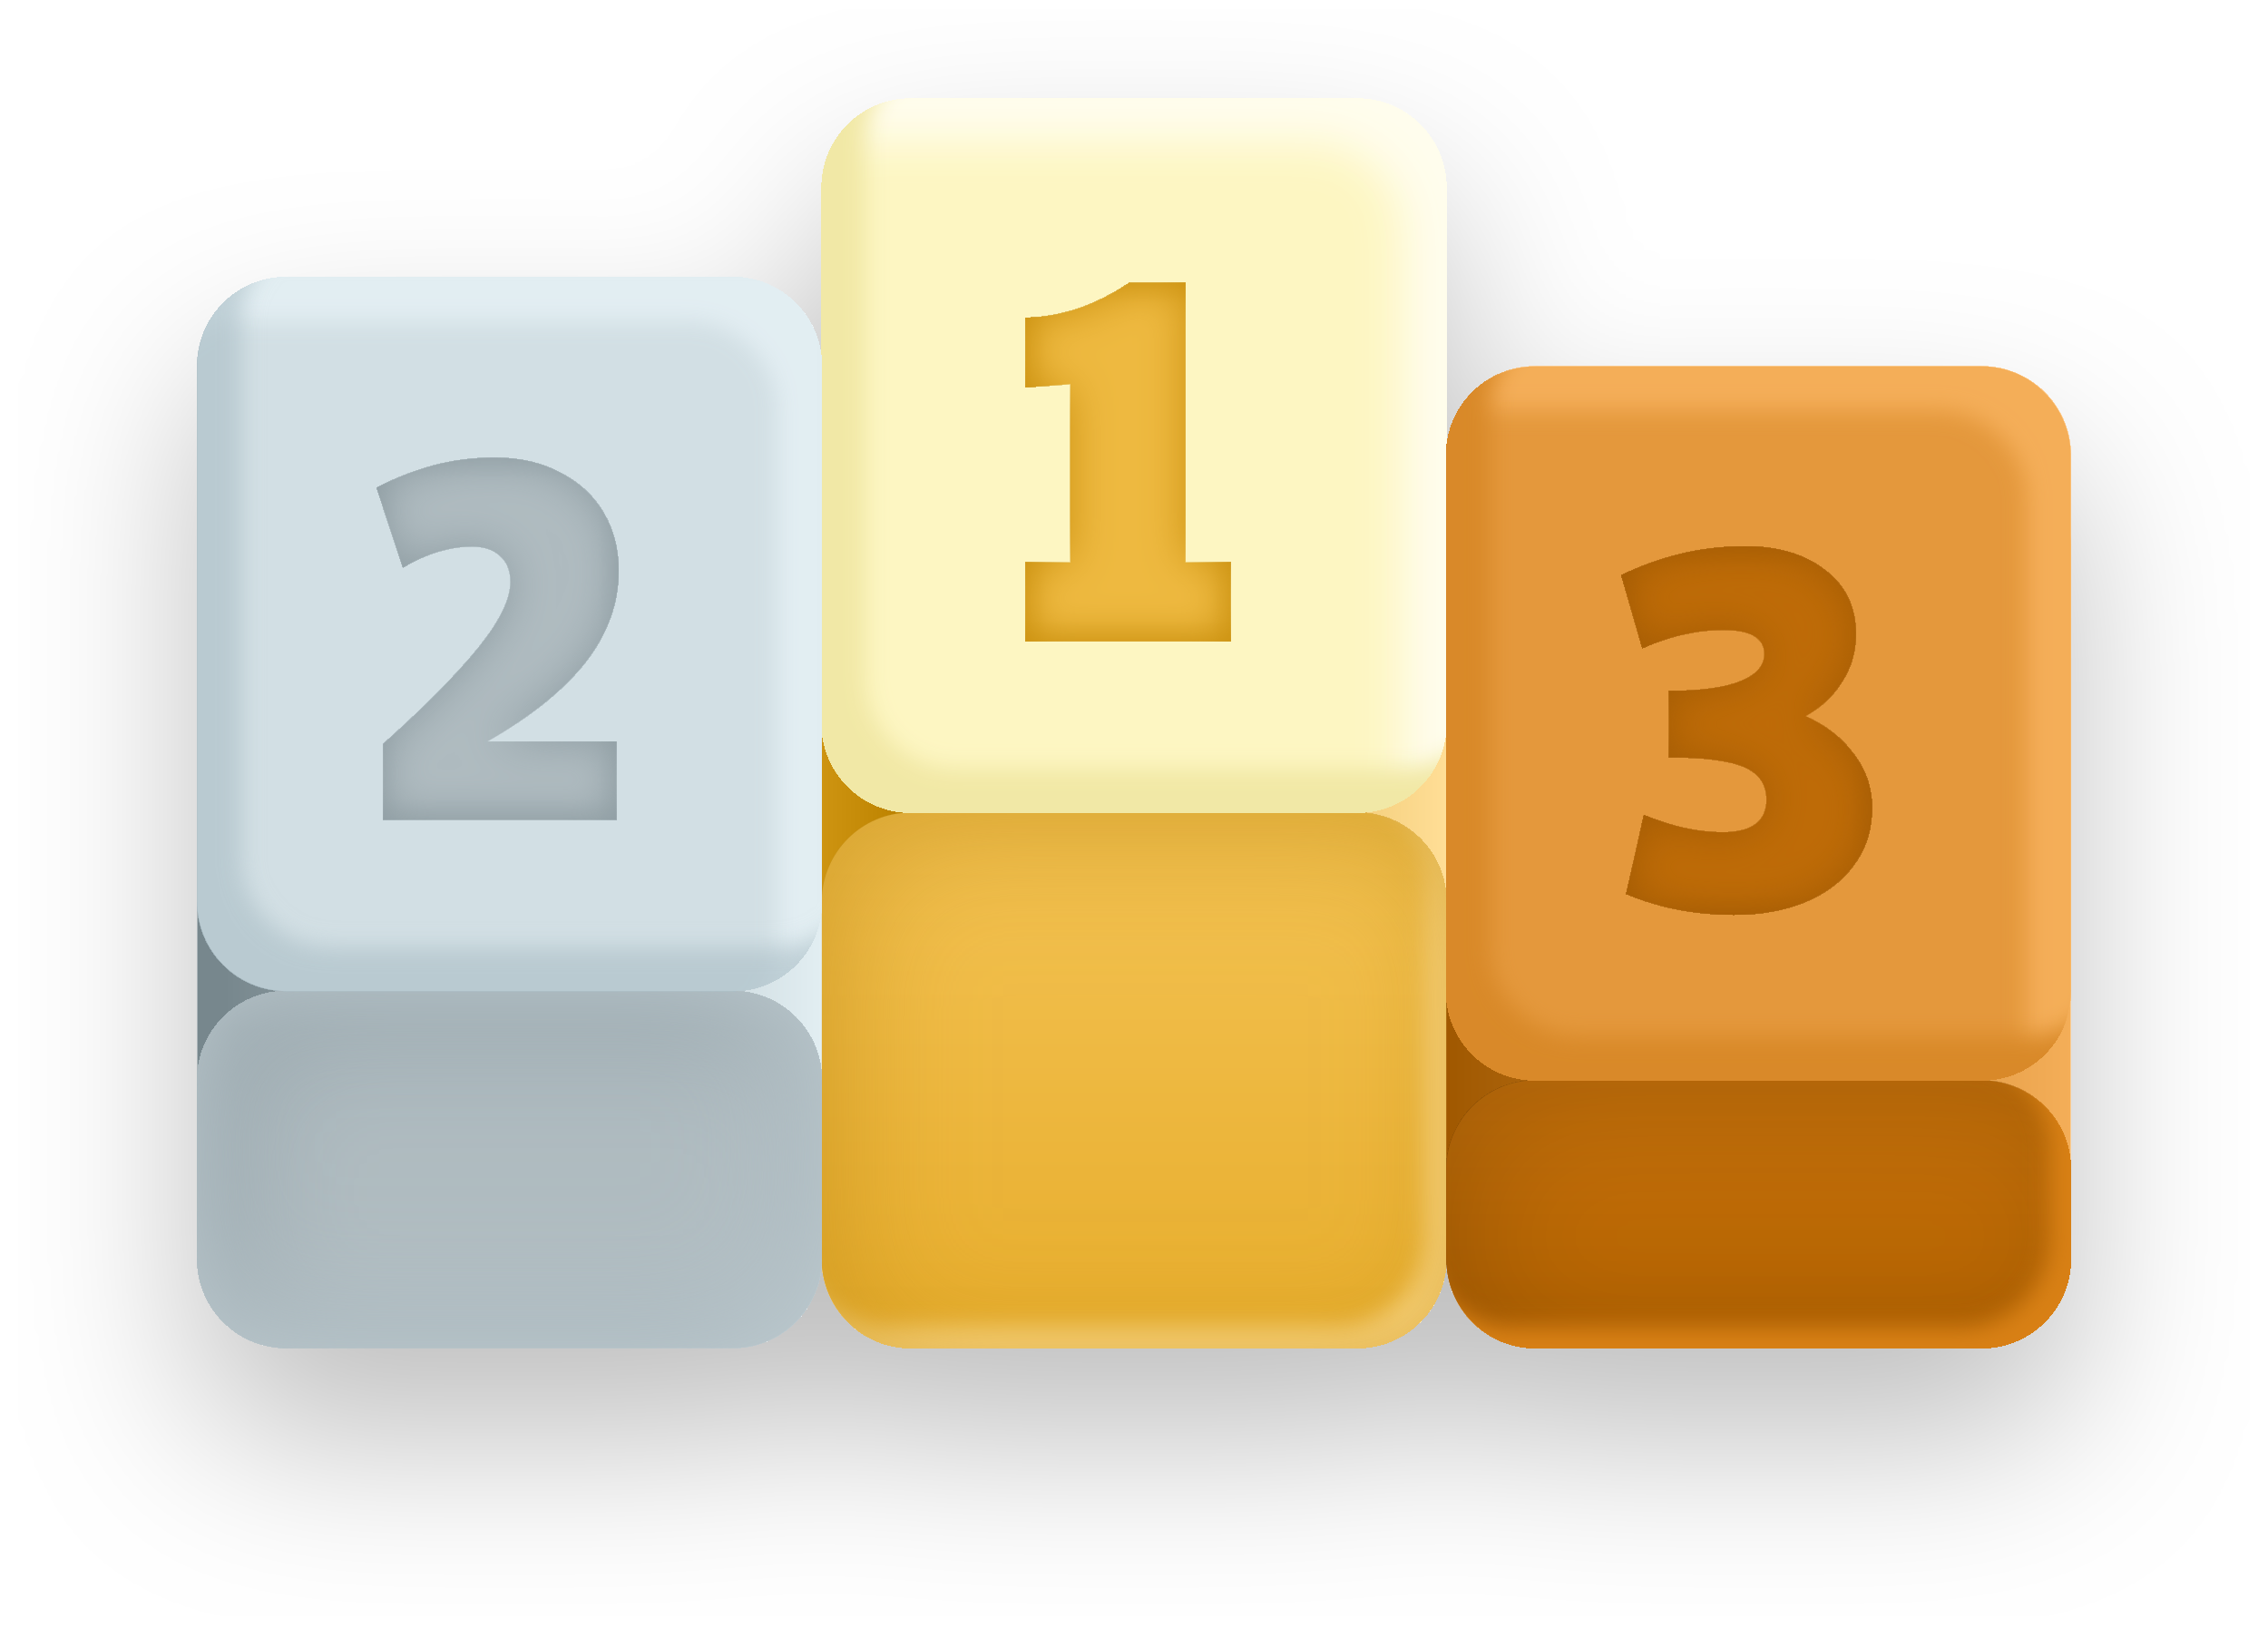
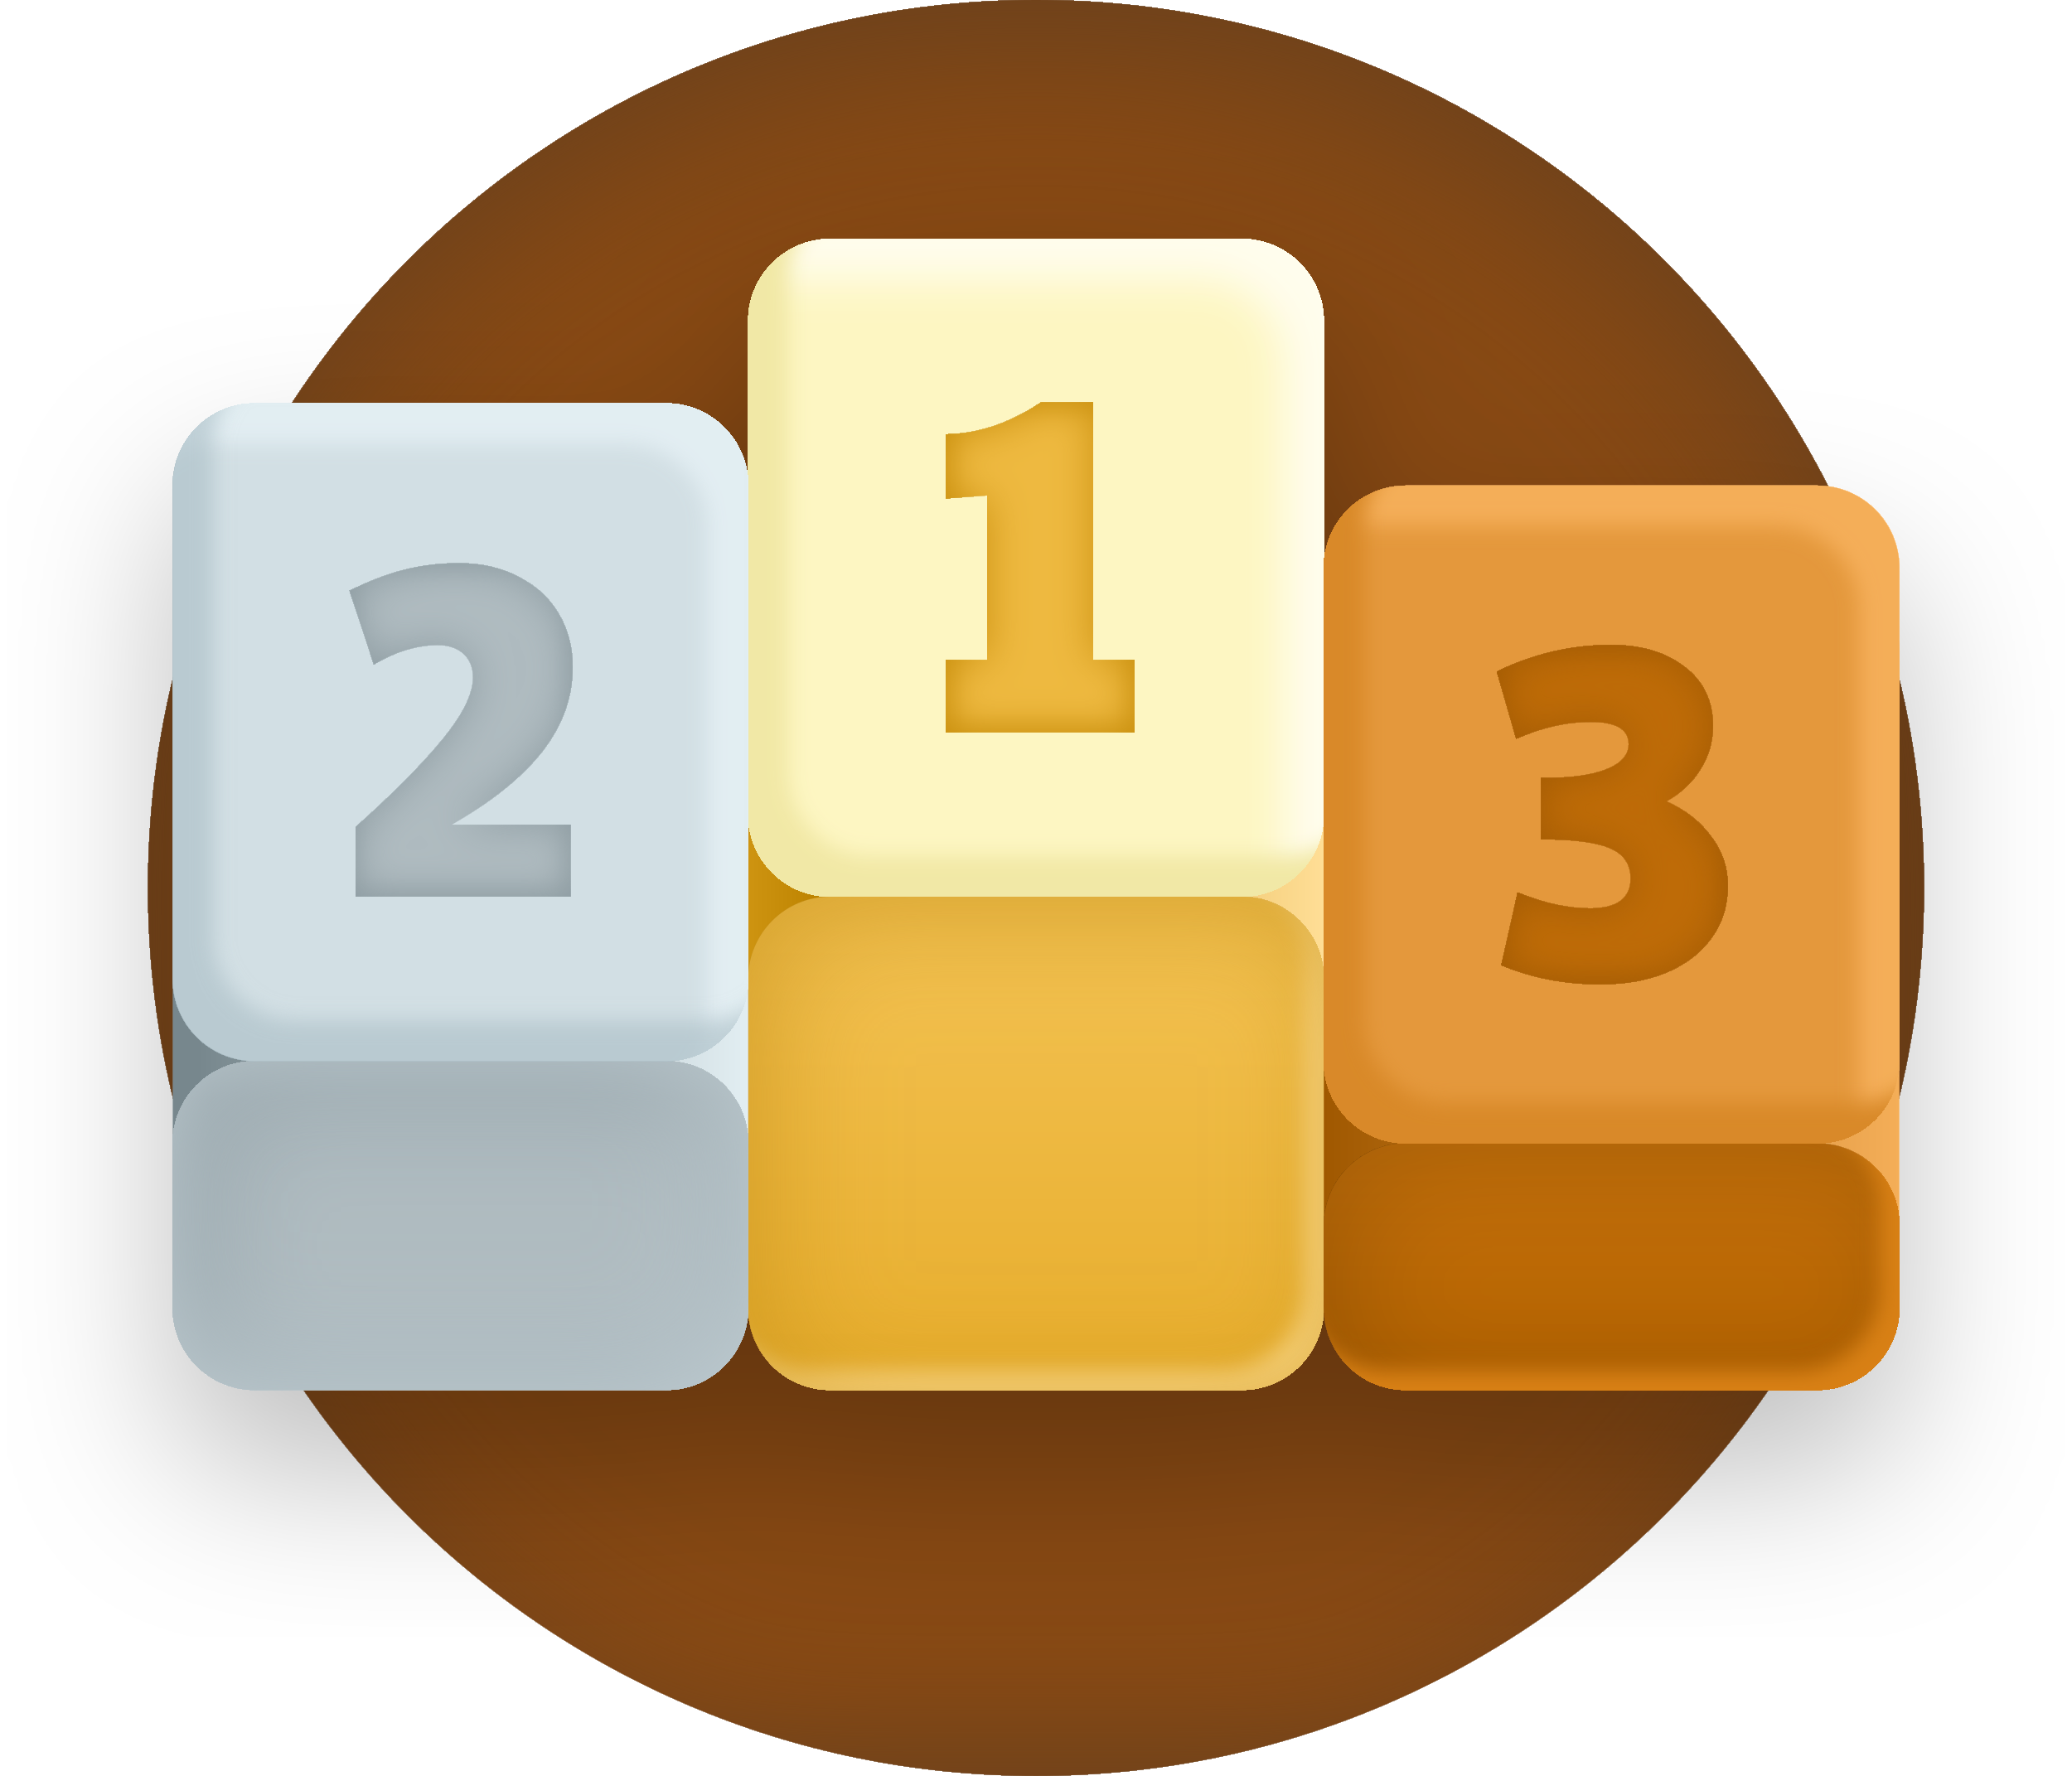
- <svg xmlns="http://www.w3.org/2000/svg" viewBox="0 0 46 33" fill="none">
-   <g filter="url(#filter0_d_1600_6088)">
-     <rect x="16.667" y="2" width="12.667" height="25.333" rx="1.81" fill="url(#paint0_linear_1600_6088)" />
-     <g filter="url(#filter1_ii_1600_6088)">
-       <rect x="16.667" y="16.476" width="12.667" height="10.857" rx="1.81" fill="url(#paint1_linear_1600_6088)" />
-     </g>
-     <rect x="4" y="5.619" width="12.667" height="21.714" rx="1.81" fill="url(#paint2_linear_1600_6088)" />
-     <g filter="url(#filter2_ii_1600_6088)">
-       <rect x="4" y="20.095" width="12.667" height="7.238" rx="1.81" fill="#AFBBC0" />
-     </g>
-     <rect x="29.333" y="9.238" width="12.667" height="18.095" rx="1.81" fill="url(#paint3_linear_1600_6088)" />
-     <g filter="url(#filter3_ii_1600_6088)">
-       <rect x="29.333" y="21.905" width="12.667" height="5.429" rx="1.81" fill="url(#paint4_linear_1600_6088)" />
-     </g>
-     <g filter="url(#filter4_ii_1600_6088)">
-       <rect x="16.667" y="2" width="12.667" height="14.476" rx="1.81" fill="#FDF6C2" />
-     </g>
-     <g filter="url(#filter5_ii_1600_6088)">
-       <rect x="4" y="5.619" width="12.667" height="14.476" rx="1.81" fill="#D2DFE4" />
-     </g>
-     <g filter="url(#filter6_ii_1600_6088)">
-       <rect x="29.333" y="7.428" width="12.667" height="14.476" rx="1.81" fill="#E4983C" />
-     </g>
-     <g filter="url(#filter7_i_1600_6088)">
-       <path d="M20.798 11.404H21.71V7.789L20.798 7.854V6.442C21.116 6.442 21.46 6.384 21.829 6.269C22.199 6.146 22.557 5.968 22.904 5.737H24.044V11.404H24.956V13H20.798V11.404Z" fill="#EEB940" />
-     </g>
-     <g filter="url(#filter8_i_1600_6088)">
-       <path d="M7.77 15.088C8.624 14.321 9.268 13.67 9.702 13.134C10.136 12.598 10.354 12.153 10.354 11.799C10.354 11.567 10.281 11.39 10.136 11.267C9.999 11.143 9.811 11.082 9.572 11.082C9.123 11.082 8.656 11.223 8.171 11.505L7.639 9.888C8.037 9.685 8.428 9.533 8.812 9.432C9.203 9.33 9.612 9.28 10.039 9.28C10.545 9.28 10.987 9.381 11.363 9.584C11.747 9.779 12.04 10.051 12.243 10.398C12.445 10.738 12.547 11.129 12.547 11.571C12.547 12.229 12.326 12.845 11.884 13.416C11.443 13.981 10.777 14.52 9.887 15.034H12.503V16.619H7.77V15.088Z" fill="#AFBBC0" />
-     </g>
-     <g filter="url(#filter9_i_1600_6088)">
-       <path d="M35.166 18.548C34.377 18.548 33.65 18.407 32.984 18.125L33.343 16.529C33.914 16.76 34.446 16.876 34.938 16.876C35.532 16.876 35.829 16.655 35.829 16.214C35.829 15.902 35.677 15.682 35.373 15.551C35.069 15.421 34.562 15.356 33.853 15.356V14.01C34.497 14.01 34.978 13.944 35.297 13.814C35.623 13.684 35.785 13.499 35.785 13.261C35.785 12.935 35.507 12.772 34.949 12.772C34.421 12.772 33.874 12.895 33.31 13.141L32.886 11.665C33.683 11.274 34.519 11.078 35.395 11.078C36.06 11.078 36.6 11.237 37.012 11.556C37.432 11.874 37.642 12.309 37.642 12.859C37.642 13.213 37.548 13.536 37.36 13.825C37.179 14.115 36.933 14.346 36.621 14.52C37.034 14.708 37.36 14.965 37.599 15.291C37.845 15.617 37.968 15.978 37.968 16.377C37.968 16.818 37.848 17.202 37.609 17.527C37.378 17.853 37.048 18.106 36.621 18.287C36.202 18.461 35.717 18.548 35.166 18.548Z" fill="#BE6B07" />
+ <svg xmlns="http://www.w3.org/2000/svg" width="42" height="36" viewBox="0 0 42 36" fill="none">
+   <g filter="url(#filter0_i_466_12347)">
+     <circle cx="21" cy="18" r="18" fill="#884913" />
+   </g>
+   <g filter="url(#filter1_d_466_12347)">
+     <rect x="15.166" y="4.844" width="11.667" height="23.333" rx="1.667" fill="url(#paint0_linear_466_12347)" />
+     <g filter="url(#filter2_ii_466_12347)">
+       <rect x="15.166" y="18.177" width="11.667" height="10" rx="1.667" fill="url(#paint1_linear_466_12347)" />
+     </g>
+     <rect x="3.5" y="8.177" width="11.667" height="20" rx="1.667" fill="url(#paint2_linear_466_12347)" />
+     <g filter="url(#filter3_ii_466_12347)">
+       <rect x="3.5" y="21.511" width="11.667" height="6.667" rx="1.667" fill="#AFBBC0" />
+     </g>
+     <rect x="26.834" y="11.511" width="11.667" height="16.667" rx="1.667" fill="url(#paint3_linear_466_12347)" />
+     <g filter="url(#filter4_ii_466_12347)">
+       <rect x="26.834" y="23.177" width="11.667" height="5" rx="1.667" fill="url(#paint4_linear_466_12347)" />
+     </g>
+     <g filter="url(#filter5_ii_466_12347)">
+       <rect x="15.166" y="4.844" width="11.667" height="13.333" rx="1.667" fill="#FDF6C2" />
+     </g>
+     <g filter="url(#filter6_ii_466_12347)">
+       <rect x="3.5" y="8.177" width="11.667" height="13.333" rx="1.667" fill="#D2DFE4" />
+     </g>
+     <g filter="url(#filter7_ii_466_12347)">
+       <rect x="26.834" y="9.844" width="11.667" height="13.333" rx="1.667" fill="#E4983C" />
+     </g>
+     <g filter="url(#filter8_i_466_12347)">
+       <path d="M19.169 13.374H20.009V10.044L19.169 10.104V8.804C19.463 8.804 19.779 8.751 20.119 8.644C20.459 8.531 20.789 8.367 21.109 8.154H22.159V13.374H22.999V14.844H19.169V13.374Z" fill="#EEB940" />
+     </g>
+     <g filter="url(#filter9_i_466_12347)">
+       <path d="M7.208 16.767C7.995 16.061 8.588 15.46 8.988 14.967C9.388 14.474 9.588 14.064 9.588 13.737C9.588 13.524 9.521 13.361 9.388 13.247C9.261 13.134 9.088 13.077 8.868 13.077C8.455 13.077 8.025 13.207 7.578 13.467L7.088 11.977C7.455 11.79 7.815 11.65 8.168 11.557C8.528 11.464 8.905 11.417 9.298 11.417C9.765 11.417 10.171 11.511 10.518 11.697C10.871 11.877 11.142 12.127 11.328 12.447C11.515 12.761 11.608 13.12 11.608 13.527C11.608 14.134 11.405 14.7 10.998 15.227C10.591 15.747 9.978 16.244 9.158 16.717H11.568V18.177H7.208V16.767Z" fill="#AFBBC0" />
+     </g>
+     <g filter="url(#filter10_i_466_12347)">
+       <path d="M32.443 19.954C31.716 19.954 31.046 19.824 30.433 19.564L30.763 18.094C31.29 18.307 31.779 18.414 32.233 18.414C32.779 18.414 33.053 18.21 33.053 17.804C33.053 17.517 32.913 17.314 32.633 17.194C32.353 17.074 31.886 17.014 31.233 17.014V15.774C31.826 15.774 32.27 15.714 32.563 15.594C32.863 15.474 33.013 15.304 33.013 15.084C33.013 14.784 32.756 14.634 32.243 14.634C31.756 14.634 31.253 14.747 30.733 14.974L30.343 13.614C31.076 13.254 31.846 13.074 32.653 13.074C33.266 13.074 33.763 13.221 34.143 13.514C34.529 13.807 34.723 14.207 34.723 14.714C34.723 15.041 34.636 15.337 34.463 15.604C34.296 15.871 34.069 16.084 33.783 16.244C34.163 16.417 34.463 16.654 34.683 16.954C34.91 17.254 35.023 17.587 35.023 17.954C35.023 18.36 34.913 18.714 34.693 19.014C34.48 19.314 34.176 19.547 33.783 19.714C33.396 19.874 32.95 19.954 32.443 19.954Z" fill="#BE6B07" />
    </g>
  </g>
  <defs>
-     <filter id="filter0_d_1600_6088" x="0.381" y="0.19" width="45.238" height="32.572" filterUnits="userSpaceOnUse" color-interpolation-filters="sRGB">
-       <feFlood flood-opacity="0" result="BackgroundImageFix" />
-       <feColorMatrix in="SourceAlpha" type="matrix" values="0 0 0 0 0 0 0 0 0 0 0 0 0 0 0 0 0 0 127 0" result="hardAlpha" />
-       <feOffset dy="1.81" />
-       <feGaussianBlur stdDeviation="1.81" />
+     <filter id="filter0_i_466_12347" x="3" y="0" width="36" height="36.9" filterUnits="userSpaceOnUse" color-interpolation-filters="sRGB">
+       <feFlood flood-opacity="0" result="BackgroundImageFix" />
+       <feBlend mode="normal" in="SourceGraphic" in2="BackgroundImageFix" result="shape" />
+       <feColorMatrix in="SourceAlpha" type="matrix" values="0 0 0 0 0 0 0 0 0 0 0 0 0 0 0 0 0 0 127 0" result="hardAlpha" />
+       <feOffset dy="0.9" />
+       <feGaussianBlur stdDeviation="1.8" />
+       <feComposite in2="hardAlpha" operator="arithmetic" k2="-1" k3="1" />
+       <feColorMatrix type="matrix" values="0 0 0 0 0.417 0 0 0 0 0.254 0 0 0 0 0.111 0 0 0 1 0" />
+       <feBlend mode="normal" in2="shape" result="effect1_innerShadow_466_12347" />
+     </filter>
+     <filter id="filter1_d_466_12347" x="0.167" y="3.177" width="41.668" height="30" filterUnits="userSpaceOnUse" color-interpolation-filters="sRGB">
+       <feFlood flood-opacity="0" result="BackgroundImageFix" />
+       <feColorMatrix in="SourceAlpha" type="matrix" values="0 0 0 0 0 0 0 0 0 0 0 0 0 0 0 0 0 0 127 0" result="hardAlpha" />
+       <feOffset dy="1.667" />
+       <feGaussianBlur stdDeviation="1.667" />
      <feComposite in2="hardAlpha" operator="out" />
      <feColorMatrix type="matrix" values="0 0 0 0 0 0 0 0 0 0 0 0 0 0 0 0 0 0 0.25 0" />
-       <feBlend mode="normal" in2="BackgroundImageFix" result="effect1_dropShadow_1600_6088" />
-       <feBlend mode="normal" in="SourceGraphic" in2="effect1_dropShadow_1600_6088" result="shape" />
-     </filter>
-     <filter id="filter1_ii_1600_6088" x="16.214" y="16.024" width="13.571" height="11.762" filterUnits="userSpaceOnUse" color-interpolation-filters="sRGB">
-       <feFlood flood-opacity="0" result="BackgroundImageFix" />
-       <feBlend mode="normal" in="SourceGraphic" in2="BackgroundImageFix" result="shape" />
-       <feColorMatrix in="SourceAlpha" type="matrix" values="0 0 0 0 0 0 0 0 0 0 0 0 0 0 0 0 0 0 127 0" result="hardAlpha" />
-       <feOffset dx="-0.452" dy="-0.452" />
-       <feGaussianBlur stdDeviation="0.226" />
+       <feBlend mode="normal" in2="BackgroundImageFix" result="effect1_dropShadow_466_12347" />
+       <feBlend mode="normal" in="SourceGraphic" in2="effect1_dropShadow_466_12347" result="shape" />
+     </filter>
+     <filter id="filter2_ii_466_12347" x="14.749" y="17.761" width="12.5" height="10.833" filterUnits="userSpaceOnUse" color-interpolation-filters="sRGB">
+       <feFlood flood-opacity="0" result="BackgroundImageFix" />
+       <feBlend mode="normal" in="SourceGraphic" in2="BackgroundImageFix" result="shape" />
+       <feColorMatrix in="SourceAlpha" type="matrix" values="0 0 0 0 0 0 0 0 0 0 0 0 0 0 0 0 0 0 127 0" result="hardAlpha" />
+       <feOffset dx="-0.417" dy="-0.417" />
+       <feGaussianBlur stdDeviation="0.208" />
      <feComposite in2="hardAlpha" operator="arithmetic" k2="-1" k3="1" />
      <feColorMatrix type="matrix" values="0 0 0 0 1 0 0 0 0 0.855 0 0 0 0 0.525 0 0 0 1 0" />
-       <feBlend mode="normal" in2="shape" result="effect1_innerShadow_1600_6088" />
-       <feColorMatrix in="SourceAlpha" type="matrix" values="0 0 0 0 0 0 0 0 0 0 0 0 0 0 0 0 0 0 127 0" result="hardAlpha" />
-       <feOffset dx="0.452" dy="0.452" />
-       <feGaussianBlur stdDeviation="1.357" />
+       <feBlend mode="normal" in2="shape" result="effect1_innerShadow_466_12347" />
+       <feColorMatrix in="SourceAlpha" type="matrix" values="0 0 0 0 0 0 0 0 0 0 0 0 0 0 0 0 0 0 127 0" result="hardAlpha" />
+       <feOffset dx="0.417" dy="0.417" />
+       <feGaussianBlur stdDeviation="1.25" />
      <feComposite in2="hardAlpha" operator="arithmetic" k2="-1" k3="1" />
      <feColorMatrix type="matrix" values="0 0 0 0 0.769 0 0 0 0 0.561 0 0 0 0 0.09 0 0 0 0.6 0" />
-       <feBlend mode="normal" in2="effect1_innerShadow_1600_6088" result="effect2_innerShadow_1600_6088" />
-     </filter>
-     <filter id="filter2_ii_1600_6088" x="3.548" y="19.643" width="13.571" height="8.143" filterUnits="userSpaceOnUse" color-interpolation-filters="sRGB">
-       <feFlood flood-opacity="0" result="BackgroundImageFix" />
-       <feBlend mode="normal" in="SourceGraphic" in2="BackgroundImageFix" result="shape" />
-       <feColorMatrix in="SourceAlpha" type="matrix" values="0 0 0 0 0 0 0 0 0 0 0 0 0 0 0 0 0 0 127 0" result="hardAlpha" />
-       <feOffset dx="0.452" dy="0.452" />
-       <feGaussianBlur stdDeviation="1.357" />
+       <feBlend mode="normal" in2="effect1_innerShadow_466_12347" result="effect2_innerShadow_466_12347" />
+     </filter>
+     <filter id="filter3_ii_466_12347" x="3.083" y="21.094" width="12.5" height="7.5" filterUnits="userSpaceOnUse" color-interpolation-filters="sRGB">
+       <feFlood flood-opacity="0" result="BackgroundImageFix" />
+       <feBlend mode="normal" in="SourceGraphic" in2="BackgroundImageFix" result="shape" />
+       <feColorMatrix in="SourceAlpha" type="matrix" values="0 0 0 0 0 0 0 0 0 0 0 0 0 0 0 0 0 0 127 0" result="hardAlpha" />
+       <feOffset dx="0.417" dy="0.417" />
+       <feGaussianBlur stdDeviation="1.25" />
      <feComposite in2="hardAlpha" operator="arithmetic" k2="-1" k3="1" />
      <feColorMatrix type="matrix" values="0 0 0 0 0.534 0 0 0 0 0.592 0 0 0 0 0.617 0 0 0 1 0" />
-       <feBlend mode="normal" in2="shape" result="effect1_innerShadow_1600_6088" />
-       <feColorMatrix in="SourceAlpha" type="matrix" values="0 0 0 0 0 0 0 0 0 0 0 0 0 0 0 0 0 0 127 0" result="hardAlpha" />
-       <feOffset dx="-0.452" dy="-0.452" />
-       <feGaussianBlur stdDeviation="1.357" />
+       <feBlend mode="normal" in2="shape" result="effect1_innerShadow_466_12347" />
+       <feColorMatrix in="SourceAlpha" type="matrix" values="0 0 0 0 0 0 0 0 0 0 0 0 0 0 0 0 0 0 127 0" result="hardAlpha" />
+       <feOffset dx="-0.417" dy="-0.417" />
+       <feGaussianBlur stdDeviation="1.25" />
      <feComposite in2="hardAlpha" operator="arithmetic" k2="-1" k3="1" />
      <feColorMatrix type="matrix" values="0 0 0 0 0.749 0 0 0 0 0.8 0 0 0 0 0.821 0 0 0 1 0" />
-       <feBlend mode="normal" in2="effect1_innerShadow_1600_6088" result="effect2_innerShadow_1600_6088" />
-     </filter>
-     <filter id="filter3_ii_1600_6088" x="28.881" y="21.452" width="13.571" height="6.333" filterUnits="userSpaceOnUse" color-interpolation-filters="sRGB">
-       <feFlood flood-opacity="0" result="BackgroundImageFix" />
-       <feBlend mode="normal" in="SourceGraphic" in2="BackgroundImageFix" result="shape" />
-       <feColorMatrix in="SourceAlpha" type="matrix" values="0 0 0 0 0 0 0 0 0 0 0 0 0 0 0 0 0 0 127 0" result="hardAlpha" />
-       <feOffset dx="0.452" dy="0.452" />
-       <feGaussianBlur stdDeviation="1.357" />
+       <feBlend mode="normal" in2="effect1_innerShadow_466_12347" result="effect2_innerShadow_466_12347" />
+     </filter>
+     <filter id="filter4_ii_466_12347" x="26.417" y="22.761" width="12.5" height="5.833" filterUnits="userSpaceOnUse" color-interpolation-filters="sRGB">
+       <feFlood flood-opacity="0" result="BackgroundImageFix" />
+       <feBlend mode="normal" in="SourceGraphic" in2="BackgroundImageFix" result="shape" />
+       <feColorMatrix in="SourceAlpha" type="matrix" values="0 0 0 0 0 0 0 0 0 0 0 0 0 0 0 0 0 0 127 0" result="hardAlpha" />
+       <feOffset dx="0.417" dy="0.417" />
+       <feGaussianBlur stdDeviation="1.25" />
      <feComposite in2="hardAlpha" operator="arithmetic" k2="-1" k3="1" />
      <feColorMatrix type="matrix" values="0 0 0 0 0 0 0 0 0 0 0 0 0 0 0 0 0 0 0.16 0" />
-       <feBlend mode="normal" in2="shape" result="effect1_innerShadow_1600_6088" />
-       <feColorMatrix in="SourceAlpha" type="matrix" values="0 0 0 0 0 0 0 0 0 0 0 0 0 0 0 0 0 0 127 0" result="hardAlpha" />
-       <feOffset dx="-0.452" dy="-0.452" />
-       <feGaussianBlur stdDeviation="0.226" />
+       <feBlend mode="normal" in2="shape" result="effect1_innerShadow_466_12347" />
+       <feColorMatrix in="SourceAlpha" type="matrix" values="0 0 0 0 0 0 0 0 0 0 0 0 0 0 0 0 0 0 127 0" result="hardAlpha" />
+       <feOffset dx="-0.417" dy="-0.417" />
+       <feGaussianBlur stdDeviation="0.208" />
      <feComposite in2="hardAlpha" operator="arithmetic" k2="-1" k3="1" />
      <feColorMatrix type="matrix" values="0 0 0 0 0.846 0 0 0 0 0.501 0 0 0 0 0.081 0 0 0 1 0" />
-       <feBlend mode="normal" in2="effect1_innerShadow_1600_6088" result="effect2_innerShadow_1600_6088" />
-     </filter>
-     <filter id="filter4_ii_1600_6088" x="15.762" y="1.548" width="14.024" height="15.833" filterUnits="userSpaceOnUse" color-interpolation-filters="sRGB">
-       <feFlood flood-opacity="0" result="BackgroundImageFix" />
-       <feBlend mode="normal" in="SourceGraphic" in2="BackgroundImageFix" result="shape" />
-       <feColorMatrix in="SourceAlpha" type="matrix" values="0 0 0 0 0 0 0 0 0 0 0 0 0 0 0 0 0 0 127 0" result="hardAlpha" />
-       <feOffset dx="-0.905" dy="0.905" />
-       <feGaussianBlur stdDeviation="0.452" />
+       <feBlend mode="normal" in2="effect1_innerShadow_466_12347" result="effect2_innerShadow_466_12347" />
+     </filter>
+     <filter id="filter5_ii_466_12347" x="14.333" y="4.427" width="12.917" height="14.583" filterUnits="userSpaceOnUse" color-interpolation-filters="sRGB">
+       <feFlood flood-opacity="0" result="BackgroundImageFix" />
+       <feBlend mode="normal" in="SourceGraphic" in2="BackgroundImageFix" result="shape" />
+       <feColorMatrix in="SourceAlpha" type="matrix" values="0 0 0 0 0 0 0 0 0 0 0 0 0 0 0 0 0 0 127 0" result="hardAlpha" />
+       <feOffset dx="-0.833" dy="0.833" />
+       <feGaussianBlur stdDeviation="0.417" />
      <feComposite in2="hardAlpha" operator="arithmetic" k2="-1" k3="1" />
      <feColorMatrix type="matrix" values="0 0 0 0 1 0 0 0 0 0.992 0 0 0 0 0.929 0 0 0 1 0" />
-       <feBlend mode="normal" in2="shape" result="effect1_innerShadow_1600_6088" />
-       <feColorMatrix in="SourceAlpha" type="matrix" values="0 0 0 0 0 0 0 0 0 0 0 0 0 0 0 0 0 0 127 0" result="hardAlpha" />
-       <feOffset dx="0.905" dy="-0.905" />
-       <feGaussianBlur stdDeviation="0.226" />
+       <feBlend mode="normal" in2="shape" result="effect1_innerShadow_466_12347" />
+       <feColorMatrix in="SourceAlpha" type="matrix" values="0 0 0 0 0 0 0 0 0 0 0 0 0 0 0 0 0 0 127 0" result="hardAlpha" />
+       <feOffset dx="0.833" dy="-0.833" />
+       <feGaussianBlur stdDeviation="0.208" />
      <feComposite in2="hardAlpha" operator="arithmetic" k2="-1" k3="1" />
      <feColorMatrix type="matrix" values="0 0 0 0 0.946 0 0 0 0 0.911 0 0 0 0 0.65 0 0 0 1 0" />
-       <feBlend mode="normal" in2="effect1_innerShadow_1600_6088" result="effect2_innerShadow_1600_6088" />
-     </filter>
-     <filter id="filter5_ii_1600_6088" x="3.548" y="5.167" width="13.571" height="15.381" filterUnits="userSpaceOnUse" color-interpolation-filters="sRGB">
-       <feFlood flood-opacity="0" result="BackgroundImageFix" />
-       <feBlend mode="normal" in="SourceGraphic" in2="BackgroundImageFix" result="shape" />
-       <feColorMatrix in="SourceAlpha" type="matrix" values="0 0 0 0 0 0 0 0 0 0 0 0 0 0 0 0 0 0 127 0" result="hardAlpha" />
-       <feOffset dx="-0.905" dy="0.905" />
-       <feGaussianBlur stdDeviation="0.226" />
+       <feBlend mode="normal" in2="effect1_innerShadow_466_12347" result="effect2_innerShadow_466_12347" />
+     </filter>
+     <filter id="filter6_ii_466_12347" x="3.083" y="7.761" width="12.5" height="14.167" filterUnits="userSpaceOnUse" color-interpolation-filters="sRGB">
+       <feFlood flood-opacity="0" result="BackgroundImageFix" />
+       <feBlend mode="normal" in="SourceGraphic" in2="BackgroundImageFix" result="shape" />
+       <feColorMatrix in="SourceAlpha" type="matrix" values="0 0 0 0 0 0 0 0 0 0 0 0 0 0 0 0 0 0 127 0" result="hardAlpha" />
+       <feOffset dx="-0.833" dy="0.833" />
+       <feGaussianBlur stdDeviation="0.208" />
      <feComposite in2="hardAlpha" operator="arithmetic" k2="-1" k3="1" />
      <feColorMatrix type="matrix" values="0 0 0 0 0.887 0 0 0 0 0.932 0 0 0 0 0.95 0 0 0 1 0" />
-       <feBlend mode="normal" in2="shape" result="effect1_innerShadow_1600_6088" />
-       <feColorMatrix in="SourceAlpha" type="matrix" values="0 0 0 0 0 0 0 0 0 0 0 0 0 0 0 0 0 0 127 0" result="hardAlpha" />
-       <feOffset dx="0.905" dy="-0.905" />
-       <feGaussianBlur stdDeviation="0.226" />
+       <feBlend mode="normal" in2="shape" result="effect1_innerShadow_466_12347" />
+       <feColorMatrix in="SourceAlpha" type="matrix" values="0 0 0 0 0 0 0 0 0 0 0 0 0 0 0 0 0 0 127 0" result="hardAlpha" />
+       <feOffset dx="0.833" dy="-0.833" />
+       <feGaussianBlur stdDeviation="0.208" />
      <feComposite in2="hardAlpha" operator="arithmetic" k2="-1" k3="1" />
      <feColorMatrix type="matrix" values="0 0 0 0 0.662 0 0 0 0 0.74 0 0 0 0 0.771 0 0 0 0.6 0" />
-       <feBlend mode="normal" in2="effect1_innerShadow_1600_6088" result="effect2_innerShadow_1600_6088" />
-     </filter>
-     <filter id="filter6_ii_1600_6088" x="28.881" y="6.976" width="13.571" height="15.381" filterUnits="userSpaceOnUse" color-interpolation-filters="sRGB">
-       <feFlood flood-opacity="0" result="BackgroundImageFix" />
-       <feBlend mode="normal" in="SourceGraphic" in2="BackgroundImageFix" result="shape" />
-       <feColorMatrix in="SourceAlpha" type="matrix" values="0 0 0 0 0 0 0 0 0 0 0 0 0 0 0 0 0 0 127 0" result="hardAlpha" />
-       <feOffset dx="-0.905" dy="0.905" />
-       <feGaussianBlur stdDeviation="0.226" />
+       <feBlend mode="normal" in2="effect1_innerShadow_466_12347" result="effect2_innerShadow_466_12347" />
+     </filter>
+     <filter id="filter7_ii_466_12347" x="26.417" y="9.427" width="12.5" height="14.167" filterUnits="userSpaceOnUse" color-interpolation-filters="sRGB">
+       <feFlood flood-opacity="0" result="BackgroundImageFix" />
+       <feBlend mode="normal" in="SourceGraphic" in2="BackgroundImageFix" result="shape" />
+       <feColorMatrix in="SourceAlpha" type="matrix" values="0 0 0 0 0 0 0 0 0 0 0 0 0 0 0 0 0 0 127 0" result="hardAlpha" />
+       <feOffset dx="-0.833" dy="0.833" />
+       <feGaussianBlur stdDeviation="0.208" />
      <feComposite in2="hardAlpha" operator="arithmetic" k2="-1" k3="1" />
      <feColorMatrix type="matrix" values="0 0 0 0 1 0 0 0 0 0.738 0 0 0 0 0.421 0 0 0 0.6 0" />
-       <feBlend mode="normal" in2="shape" result="effect1_innerShadow_1600_6088" />
-       <feColorMatrix in="SourceAlpha" type="matrix" values="0 0 0 0 0 0 0 0 0 0 0 0 0 0 0 0 0 0 127 0" result="hardAlpha" />
-       <feOffset dx="0.905" dy="-0.905" />
-       <feGaussianBlur stdDeviation="0.226" />
+       <feBlend mode="normal" in2="shape" result="effect1_innerShadow_466_12347" />
+       <feColorMatrix in="SourceAlpha" type="matrix" values="0 0 0 0 0 0 0 0 0 0 0 0 0 0 0 0 0 0 127 0" result="hardAlpha" />
+       <feOffset dx="0.833" dy="-0.833" />
+       <feGaussianBlur stdDeviation="0.208" />
      <feComposite in2="hardAlpha" operator="arithmetic" k2="-1" k3="1" />
      <feColorMatrix type="matrix" values="0 0 0 0 0.85 0 0 0 0 0.538 0 0 0 0 0.159 0 0 0 1 0" />
-       <feBlend mode="normal" in2="effect1_innerShadow_1600_6088" result="effect2_innerShadow_1600_6088" />
-     </filter>
-     <filter id="filter7_i_1600_6088" x="20.798" y="5.737" width="4.158" height="7.263" filterUnits="userSpaceOnUse" color-interpolation-filters="sRGB">
+       <feBlend mode="normal" in2="effect1_innerShadow_466_12347" result="effect2_innerShadow_466_12347" />
+     </filter>
+     <filter id="filter8_i_466_12347" x="19.169" y="8.154" width="3.83" height="6.69" filterUnits="userSpaceOnUse" color-interpolation-filters="sRGB">
      <feFlood flood-opacity="0" result="BackgroundImageFix" />
      <feBlend mode="normal" in="SourceGraphic" in2="BackgroundImageFix" result="shape" />
      <feColorMatrix in="SourceAlpha" type="matrix" values="0 0 0 0 0 0 0 0 0 0 0 0 0 0 0 0 0 0 127 0" result="hardAlpha" />
      <feOffset />
-       <feGaussianBlur stdDeviation="0.452" />
+       <feGaussianBlur stdDeviation="0.417" />
      <feComposite in2="hardAlpha" operator="arithmetic" k2="-1" k3="1" />
      <feColorMatrix type="matrix" values="0 0 0 0 0.796 0 0 0 0 0.569 0 0 0 0 0.059 0 0 0 1 0" />
-       <feBlend mode="normal" in2="shape" result="effect1_innerShadow_1600_6088" />
-     </filter>
-     <filter id="filter8_i_1600_6088" x="7.639" y="9.28" width="4.907" height="7.339" filterUnits="userSpaceOnUse" color-interpolation-filters="sRGB">
+       <feBlend mode="normal" in2="shape" result="effect1_innerShadow_466_12347" />
+     </filter>
+     <filter id="filter9_i_466_12347" x="7.088" y="11.417" width="4.521" height="6.76" filterUnits="userSpaceOnUse" color-interpolation-filters="sRGB">
      <feFlood flood-opacity="0" result="BackgroundImageFix" />
      <feBlend mode="normal" in="SourceGraphic" in2="BackgroundImageFix" result="shape" />
      <feColorMatrix in="SourceAlpha" type="matrix" values="0 0 0 0 0 0 0 0 0 0 0 0 0 0 0 0 0 0 127 0" result="hardAlpha" />
      <feOffset />
-       <feGaussianBlur stdDeviation="0.452" />
+       <feGaussianBlur stdDeviation="0.417" />
      <feComposite in2="hardAlpha" operator="arithmetic" k2="-1" k3="1" />
      <feColorMatrix type="matrix" values="0 0 0 0 0.471 0 0 0 0 0.533 0 0 0 0 0.557 0 0 0 0.6 0" />
-       <feBlend mode="normal" in2="shape" result="effect1_innerShadow_1600_6088" />
-     </filter>
-     <filter id="filter9_i_1600_6088" x="32.886" y="11.078" width="5.081" height="7.47" filterUnits="userSpaceOnUse" color-interpolation-filters="sRGB">
+       <feBlend mode="normal" in2="shape" result="effect1_innerShadow_466_12347" />
+     </filter>
+     <filter id="filter10_i_466_12347" x="30.343" y="13.074" width="4.68" height="6.88" filterUnits="userSpaceOnUse" color-interpolation-filters="sRGB">
      <feFlood flood-opacity="0" result="BackgroundImageFix" />
      <feBlend mode="normal" in="SourceGraphic" in2="BackgroundImageFix" result="shape" />
      <feColorMatrix in="SourceAlpha" type="matrix" values="0 0 0 0 0 0 0 0 0 0 0 0 0 0 0 0 0 0 127 0" result="hardAlpha" />
      <feOffset />
-       <feGaussianBlur stdDeviation="0.452" />
+       <feGaussianBlur stdDeviation="0.417" />
      <feComposite in2="hardAlpha" operator="arithmetic" k2="-1" k3="1" />
      <feColorMatrix type="matrix" values="0 0 0 0 0.639 0 0 0 0 0.357 0 0 0 0 0.012 0 0 0 1 0" />
-       <feBlend mode="normal" in2="shape" result="effect1_innerShadow_1600_6088" />
-     </filter>
-     <linearGradient id="paint0_linear_1600_6088" x1="16.667" y1="16.476" x2="29.333" y2="16.476" gradientUnits="userSpaceOnUse">
+       <feBlend mode="normal" in2="shape" result="effect1_innerShadow_466_12347" />
+     </filter>
+     <linearGradient id="paint0_linear_466_12347" x1="15.166" y1="18.177" x2="26.833" y2="18.177" gradientUnits="userSpaceOnUse">
      <stop stop-color="#CE9411" />
      <stop offset="0.121" stop-color="#BD8300" />
      <stop offset="1" stop-color="#FFDE96" />
    </linearGradient>
-     <linearGradient id="paint1_linear_1600_6088" x1="23" y1="16.476" x2="23" y2="27.334" gradientUnits="userSpaceOnUse">
+     <linearGradient id="paint1_linear_466_12347" x1="20.999" y1="18.177" x2="20.999" y2="28.177" gradientUnits="userSpaceOnUse">
      <stop stop-color="#F4C354" />
      <stop offset="1" stop-color="#E7AD2C" />
    </linearGradient>
-     <linearGradient id="paint2_linear_1600_6088" x1="16.667" y1="20.095" x2="4" y2="20.095" gradientUnits="userSpaceOnUse">
+     <linearGradient id="paint2_linear_466_12347" x1="15.167" y1="21.511" x2="3.5" y2="21.511" gradientUnits="userSpaceOnUse">
      <stop stop-color="#E2EEF2" />
      <stop offset="0.956" stop-color="#77878D" />
    </linearGradient>
-     <linearGradient id="paint3_linear_1600_6088" x1="42" y1="21.905" x2="29.333" y2="21.905" gradientUnits="userSpaceOnUse">
+     <linearGradient id="paint3_linear_466_12347" x1="38.501" y1="23.177" x2="26.834" y2="23.177" gradientUnits="userSpaceOnUse">
      <stop stop-color="#F4AE58" />
      <stop offset="1" stop-color="#A05800" />
    </linearGradient>
-     <linearGradient id="paint4_linear_1600_6088" x1="35.667" y1="21.905" x2="35.667" y2="27.333" gradientUnits="userSpaceOnUse">
+     <linearGradient id="paint4_linear_466_12347" x1="32.667" y1="23.177" x2="32.667" y2="28.177" gradientUnits="userSpaceOnUse">
      <stop stop-color="#C8720A" />
      <stop offset="1" stop-color="#B16100" />
    </linearGradient>
  </defs>
</svg>
